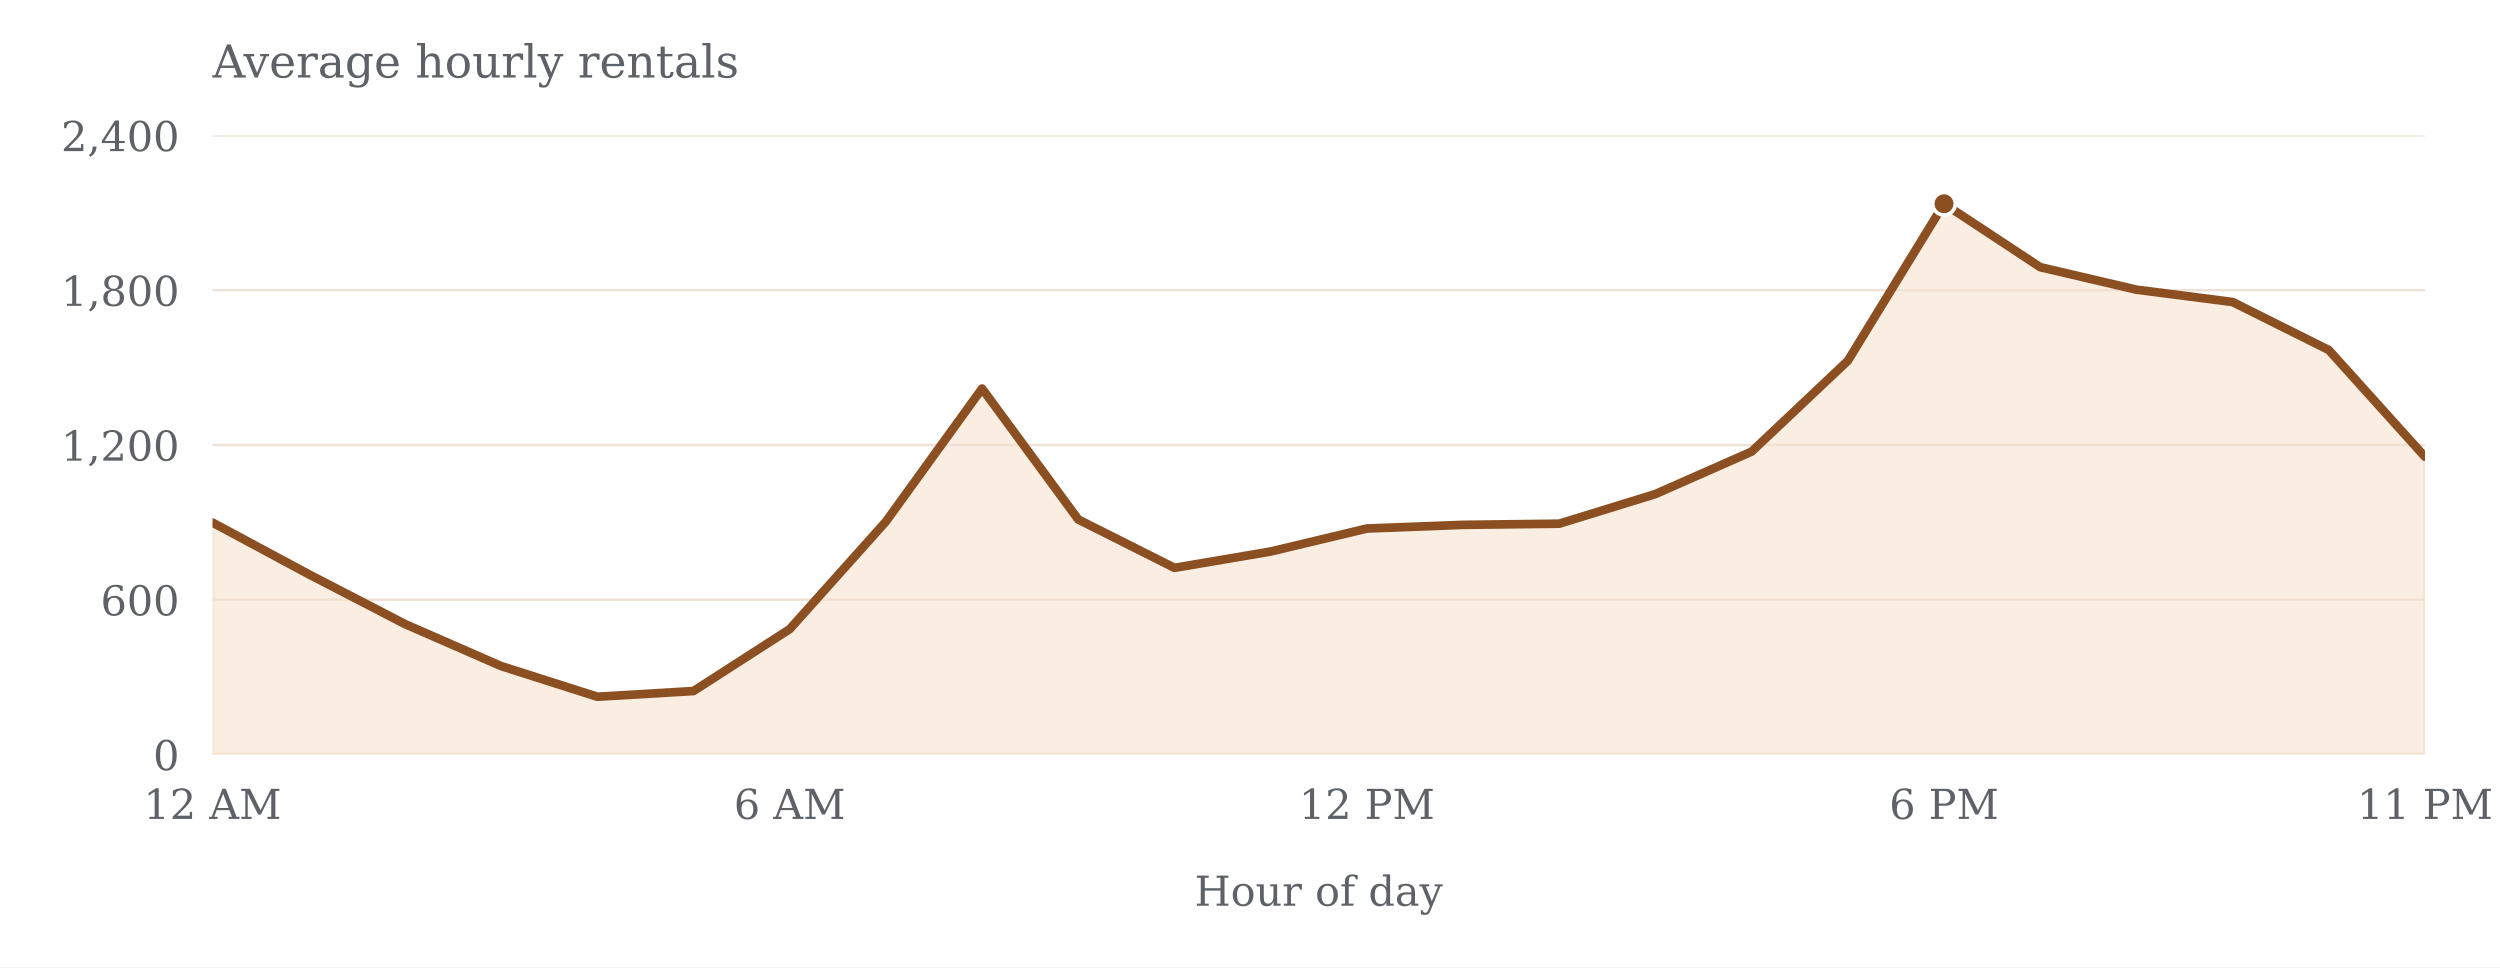
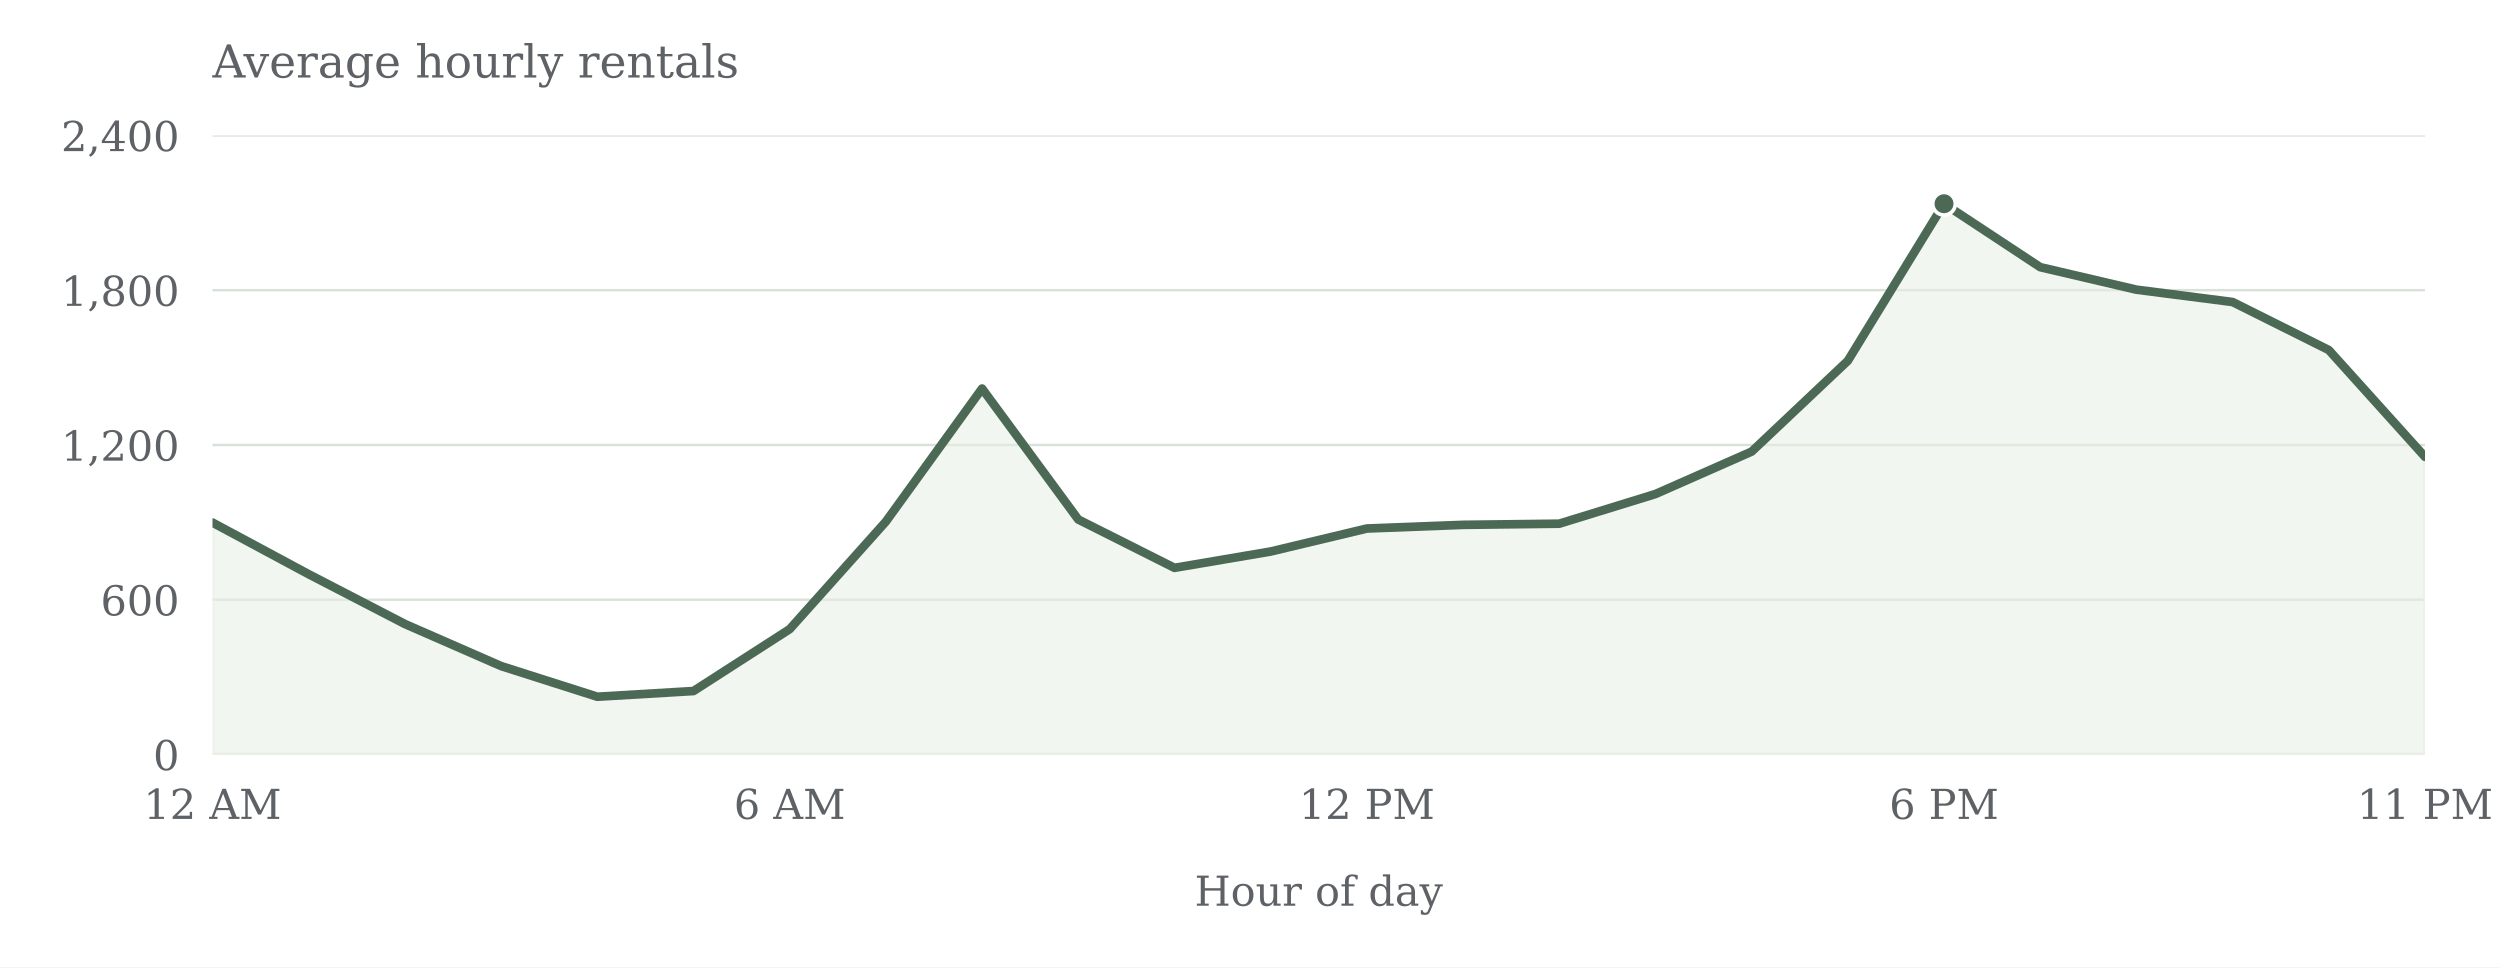
<svg xmlns="http://www.w3.org/2000/svg" xmlns:xlink="http://www.w3.org/1999/xlink" width="604.8pt" height="234pt" viewBox="0 0 604.8 234" version="1.1">
  <defs>
    <style type="text/css">*{stroke-linejoin: round; stroke-linecap: butt}</style>
  </defs>
  <g id="figure_1">
    <g id="patch_1">
      <path d="M 0 234  L 604.8 234  L 604.8 0  L 0 0  z " style="fill: #ffffff" />
    </g>
    <g id="axes_1">
      <g id="patch_2">
        <path d="M 51.408 182.52  L 586.656 182.52  L 586.656 32.76  L 51.408 32.76  z " style="fill: #ffffff" />
      </g>
      <g id="matplotlib.axis_1">
        <g id="xtick_1">
          <g id="line2d_1" />
          <g id="text_1">
            <text style="font-size: 10px; font-family: 'DejaVu Serif'; text-anchor: middle; fill: #5e6266" x="51.408" y="198.118" transform="rotate(-0 51.408 198.1177)">12 AM</text>
          </g>
        </g>
        <g id="xtick_2">
          <g id="line2d_2" />
          <g id="text_2">
            <text style="font-size: 10px; font-family: 'DejaVu Serif'; text-anchor: middle; fill: #5e6266" x="191.038" y="198.118" transform="rotate(-0 191.0379 198.1177)">6 AM</text>
          </g>
        </g>
        <g id="xtick_3">
          <g id="line2d_3" />
          <g id="text_3">
            <text style="font-size: 10px; font-family: 'DejaVu Serif'; text-anchor: middle; fill: #5e6266" x="330.668" y="198.118" transform="rotate(-0 330.6678 198.1177)">12 PM</text>
          </g>
        </g>
        <g id="xtick_4">
          <g id="line2d_4" />
          <g id="text_4">
            <text style="font-size: 10px; font-family: 'DejaVu Serif'; text-anchor: middle; fill: #5e6266" x="470.298" y="198.118" transform="rotate(-0 470.2977 198.1177)">6 PM</text>
          </g>
        </g>
        <g id="xtick_5">
          <g id="line2d_5" />
          <g id="text_5">
            <text style="font-size: 10px; font-family: 'DejaVu Serif'; text-anchor: middle; fill: #5e6266" x="586.656" y="198.118" transform="rotate(-0 586.656 198.1177)">11 PM</text>
          </g>
        </g>
        <g id="text_6">
          <text style="font-size: 10px; font-family: 'DejaVu Serif'; text-anchor: middle; fill: #5e6266" x="319.032" y="219.118" transform="rotate(-0 319.032 219.1184)">Hour of day</text>
        </g>
      </g>
      <g id="matplotlib.axis_2">
        <g id="ytick_1">
          <g id="line2d_6">
-             <path d="M 51.408 182.52  L 586.656 182.52  " clip-path="url(#pd521ee6e1f)" style="fill: none; stroke: #ede2d7; stroke-width: 0.6; stroke-linecap: square" />
+             <path d="M 51.408 182.52  L 586.656 182.52  " clip-path="url(#pd521ee6e1f)" style="fill: none; stroke: #d9e2d8; stroke-width: 0.6; stroke-linecap: square" />
          </g>
          <g id="line2d_7" />
          <g id="text_7">
            <text style="font-size: 10px; font-family: 'DejaVu Serif'; text-anchor: end; fill: #5e6266" x="43.408" y="186.319" transform="rotate(-0 43.408 186.3188)">0</text>
          </g>
        </g>
        <g id="ytick_2">
          <g id="line2d_8">
-             <path d="M 51.408 145.08  L 586.656 145.08  " clip-path="url(#pd521ee6e1f)" style="fill: none; stroke: #ede2d7; stroke-width: 0.6; stroke-linecap: square" />
+             <path d="M 51.408 145.08  L 586.656 145.08  " clip-path="url(#pd521ee6e1f)" style="fill: none; stroke: #d9e2d8; stroke-width: 0.6; stroke-linecap: square" />
          </g>
          <g id="line2d_9" />
          <g id="text_8">
            <text style="font-size: 10px; font-family: 'DejaVu Serif'; text-anchor: end; fill: #5e6266" x="43.408" y="148.879" transform="rotate(-0 43.408 148.8788)">600</text>
          </g>
        </g>
        <g id="ytick_3">
          <g id="line2d_10">
-             <path d="M 51.408 107.64  L 586.656 107.64  " clip-path="url(#pd521ee6e1f)" style="fill: none; stroke: #ede2d7; stroke-width: 0.6; stroke-linecap: square" />
+             <path d="M 51.408 107.64  L 586.656 107.64  " clip-path="url(#pd521ee6e1f)" style="fill: none; stroke: #d9e2d8; stroke-width: 0.6; stroke-linecap: square" />
          </g>
          <g id="line2d_11" />
          <g id="text_9">
            <text style="font-size: 10px; font-family: 'DejaVu Serif'; text-anchor: end; fill: #5e6266" x="43.408" y="111.439" transform="rotate(-0 43.408 111.4388)">1,200</text>
          </g>
        </g>
        <g id="ytick_4">
          <g id="line2d_12">
-             <path d="M 51.408 70.2  L 586.656 70.2  " clip-path="url(#pd521ee6e1f)" style="fill: none; stroke: #ede2d7; stroke-width: 0.6; stroke-linecap: square" />
+             <path d="M 51.408 70.2  L 586.656 70.2  " clip-path="url(#pd521ee6e1f)" style="fill: none; stroke: #d9e2d8; stroke-width: 0.6; stroke-linecap: square" />
          </g>
          <g id="line2d_13" />
          <g id="text_10">
            <text style="font-size: 10px; font-family: 'DejaVu Serif'; text-anchor: end; fill: #5e6266" x="43.408" y="73.999" transform="rotate(-0 43.408 73.99883)">1,800</text>
          </g>
        </g>
        <g id="ytick_5">
          <g id="line2d_14">
-             <path d="M 51.408 32.76  L 586.656 32.76  " clip-path="url(#pd521ee6e1f)" style="fill: none; stroke: #ede2d7; stroke-width: 0.6; stroke-linecap: square" />
+             <path d="M 51.408 32.76  L 586.656 32.76  " clip-path="url(#pd521ee6e1f)" style="fill: none; stroke: #d9e2d8; stroke-width: 0.6; stroke-linecap: square" />
          </g>
          <g id="line2d_15" />
          <g id="text_11">
            <text style="font-size: 10px; font-family: 'DejaVu Serif'; text-anchor: end; fill: #5e6266" x="43.408" y="36.559" transform="rotate(-0 43.408 36.55883)">2,400</text>
          </g>
        </g>
      </g>
      <g id="FillBetweenPolyCollection_1">
        <defs>
-           <path id="m45abd65108" d="M 51.408 -51.48  L 51.408 -107.582  L 74.68 -95.083  L 97.951 -83.039  L 121.223 -72.863  L 144.495 -65.446  L 167.766 -66.826  L 191.038 -81.796  L 214.31 -107.814  L 237.581 -140.001  L 260.853 -108.326  L 284.125 -96.626  L 307.396 -100.58  L 330.668 -106.14  L 353.939 -107.028  L 377.211 -107.308  L 400.483 -114.486  L 423.754 -124.748  L 447.026 -146.721  L 470.298 -184.713  L 493.569 -169.369  L 516.841 -163.92  L 540.113 -160.934  L 563.384 -149.315  L 586.656 -123.483  L 586.656 -51.48  L 586.656 -51.48  L 563.384 -51.48  L 540.113 -51.48  L 516.841 -51.48  L 493.569 -51.48  L 470.298 -51.48  L 447.026 -51.48  L 423.754 -51.48  L 400.483 -51.48  L 377.211 -51.48  L 353.939 -51.48  L 330.668 -51.48  L 307.396 -51.48  L 284.125 -51.48  L 260.853 -51.48  L 237.581 -51.48  L 214.31 -51.48  L 191.038 -51.48  L 167.766 -51.48  L 144.495 -51.48  L 121.223 -51.48  L 97.951 -51.48  L 74.68 -51.48  L 51.408 -51.48  z " style="stroke: #f6dfca; stroke-opacity: 0.55" />
+           <path id="m45abd65108" d="M 51.408 -51.48  L 51.408 -107.582  L 74.68 -95.083  L 97.951 -83.039  L 121.223 -72.863  L 144.495 -65.446  L 167.766 -66.826  L 191.038 -81.796  L 214.31 -107.814  L 237.581 -140.001  L 260.853 -108.326  L 284.125 -96.626  L 307.396 -100.58  L 330.668 -106.14  L 353.939 -107.028  L 377.211 -107.308  L 400.483 -114.486  L 423.754 -124.748  L 447.026 -146.721  L 470.298 -184.713  L 493.569 -169.369  L 516.841 -163.92  L 540.113 -160.934  L 563.384 -149.315  L 586.656 -123.483  L 586.656 -51.48  L 586.656 -51.48  L 563.384 -51.48  L 540.113 -51.48  L 516.841 -51.48  L 493.569 -51.48  L 470.298 -51.48  L 447.026 -51.48  L 423.754 -51.48  L 400.483 -51.48  L 377.211 -51.48  L 353.939 -51.48  L 330.668 -51.48  L 307.396 -51.48  L 284.125 -51.48  L 260.853 -51.48  L 237.581 -51.48  L 214.31 -51.48  L 191.038 -51.48  L 167.766 -51.48  L 144.495 -51.48  L 121.223 -51.48  L 97.951 -51.48  L 74.68 -51.48  L 51.408 -51.48  z " style="stroke: #e7eee4; stroke-opacity: 0.55" />
        </defs>
        <g clip-path="url(#pd521ee6e1f)">
-           <use xlink:href="#m45abd65108" x="0" y="234" style="fill: #f6dfca; fill-opacity: 0.55; stroke: #f6dfca; stroke-opacity: 0.55" />
+           <use xlink:href="#m45abd65108" x="0" y="234" style="fill: #e7eee4; fill-opacity: 0.55; stroke: #e7eee4; stroke-opacity: 0.55" />
        </g>
      </g>
      <g id="line2d_16">
-         <path d="M 51.408 126.418  L 74.68 138.917  L 97.951 150.961  L 121.223 161.137  L 144.495 168.554  L 167.766 167.174  L 191.038 152.204  L 214.31 126.186  L 237.581 93.999  L 260.853 125.674  L 284.125 137.374  L 307.396 133.42  L 330.668 127.86  L 353.939 126.972  L 377.211 126.692  L 400.483 119.514  L 423.754 109.252  L 447.026 87.279  L 470.298 49.287  L 493.569 64.631  L 516.841 70.08  L 540.113 73.066  L 563.384 84.685  L 586.656 110.517  " clip-path="url(#pd521ee6e1f)" style="fill: none; stroke: #8b4f22; stroke-width: 2.1; stroke-linecap: round" />
+         <path d="M 51.408 126.418  L 74.68 138.917  L 97.951 150.961  L 121.223 161.137  L 144.495 168.554  L 167.766 167.174  L 191.038 152.204  L 214.31 126.186  L 237.581 93.999  L 260.853 125.674  L 284.125 137.374  L 307.396 133.42  L 330.668 127.86  L 353.939 126.972  L 377.211 126.692  L 400.483 119.514  L 423.754 109.252  L 447.026 87.279  L 470.298 49.287  L 493.569 64.631  L 516.841 70.08  L 540.113 73.066  L 563.384 84.685  L 586.656 110.517  " clip-path="url(#pd521ee6e1f)" style="fill: none; stroke: #4c6956; stroke-width: 2.1; stroke-linecap: round" />
      </g>
      <g id="text_12">
        <text style="font-size: 11px; font-family: 'DejaVu Serif'; text-anchor: start; fill: #5e6266" x="51.408" y="18.76" transform="rotate(-0 51.408 18.76)">Average hourly rentals</text>
      </g>
      <g id="PathCollection_1">
        <defs>
          <path id="m3ab877bcb2" d="M 0 2.739  C 0.726 2.739 1.423 2.45 1.936 1.936  C 2.45 1.423 2.739 0.726 2.739 0  C 2.739 -0.726 2.45 -1.423 1.936 -1.936  C 1.423 -2.45 0.726 -2.739 0 -2.739  C -0.726 -2.739 -1.423 -2.45 -1.936 -1.936  C -2.45 -1.423 -2.739 -0.726 -2.739 0  C -2.739 0.726 -2.45 1.423 -1.936 1.936  C -1.423 2.45 -0.726 2.739 0 2.739  z " style="stroke: #ffffff; stroke-width: 0.9" />
        </defs>
        <g clip-path="url(#pd521ee6e1f)">
-           <use xlink:href="#m3ab877bcb2" x="470.298" y="49.287" style="fill: #8b4f22; stroke: #ffffff; stroke-width: 0.9" />
+           <use xlink:href="#m3ab877bcb2" x="470.298" y="49.287" style="fill: #4c6956; stroke: #ffffff; stroke-width: 0.9" />
        </g>
      </g>
    </g>
  </g>
  <defs>
    <clipPath id="pd521ee6e1f">
      <rect x="51.408" y="32.76" width="535.248" height="149.76" />
    </clipPath>
  </defs>
</svg>
